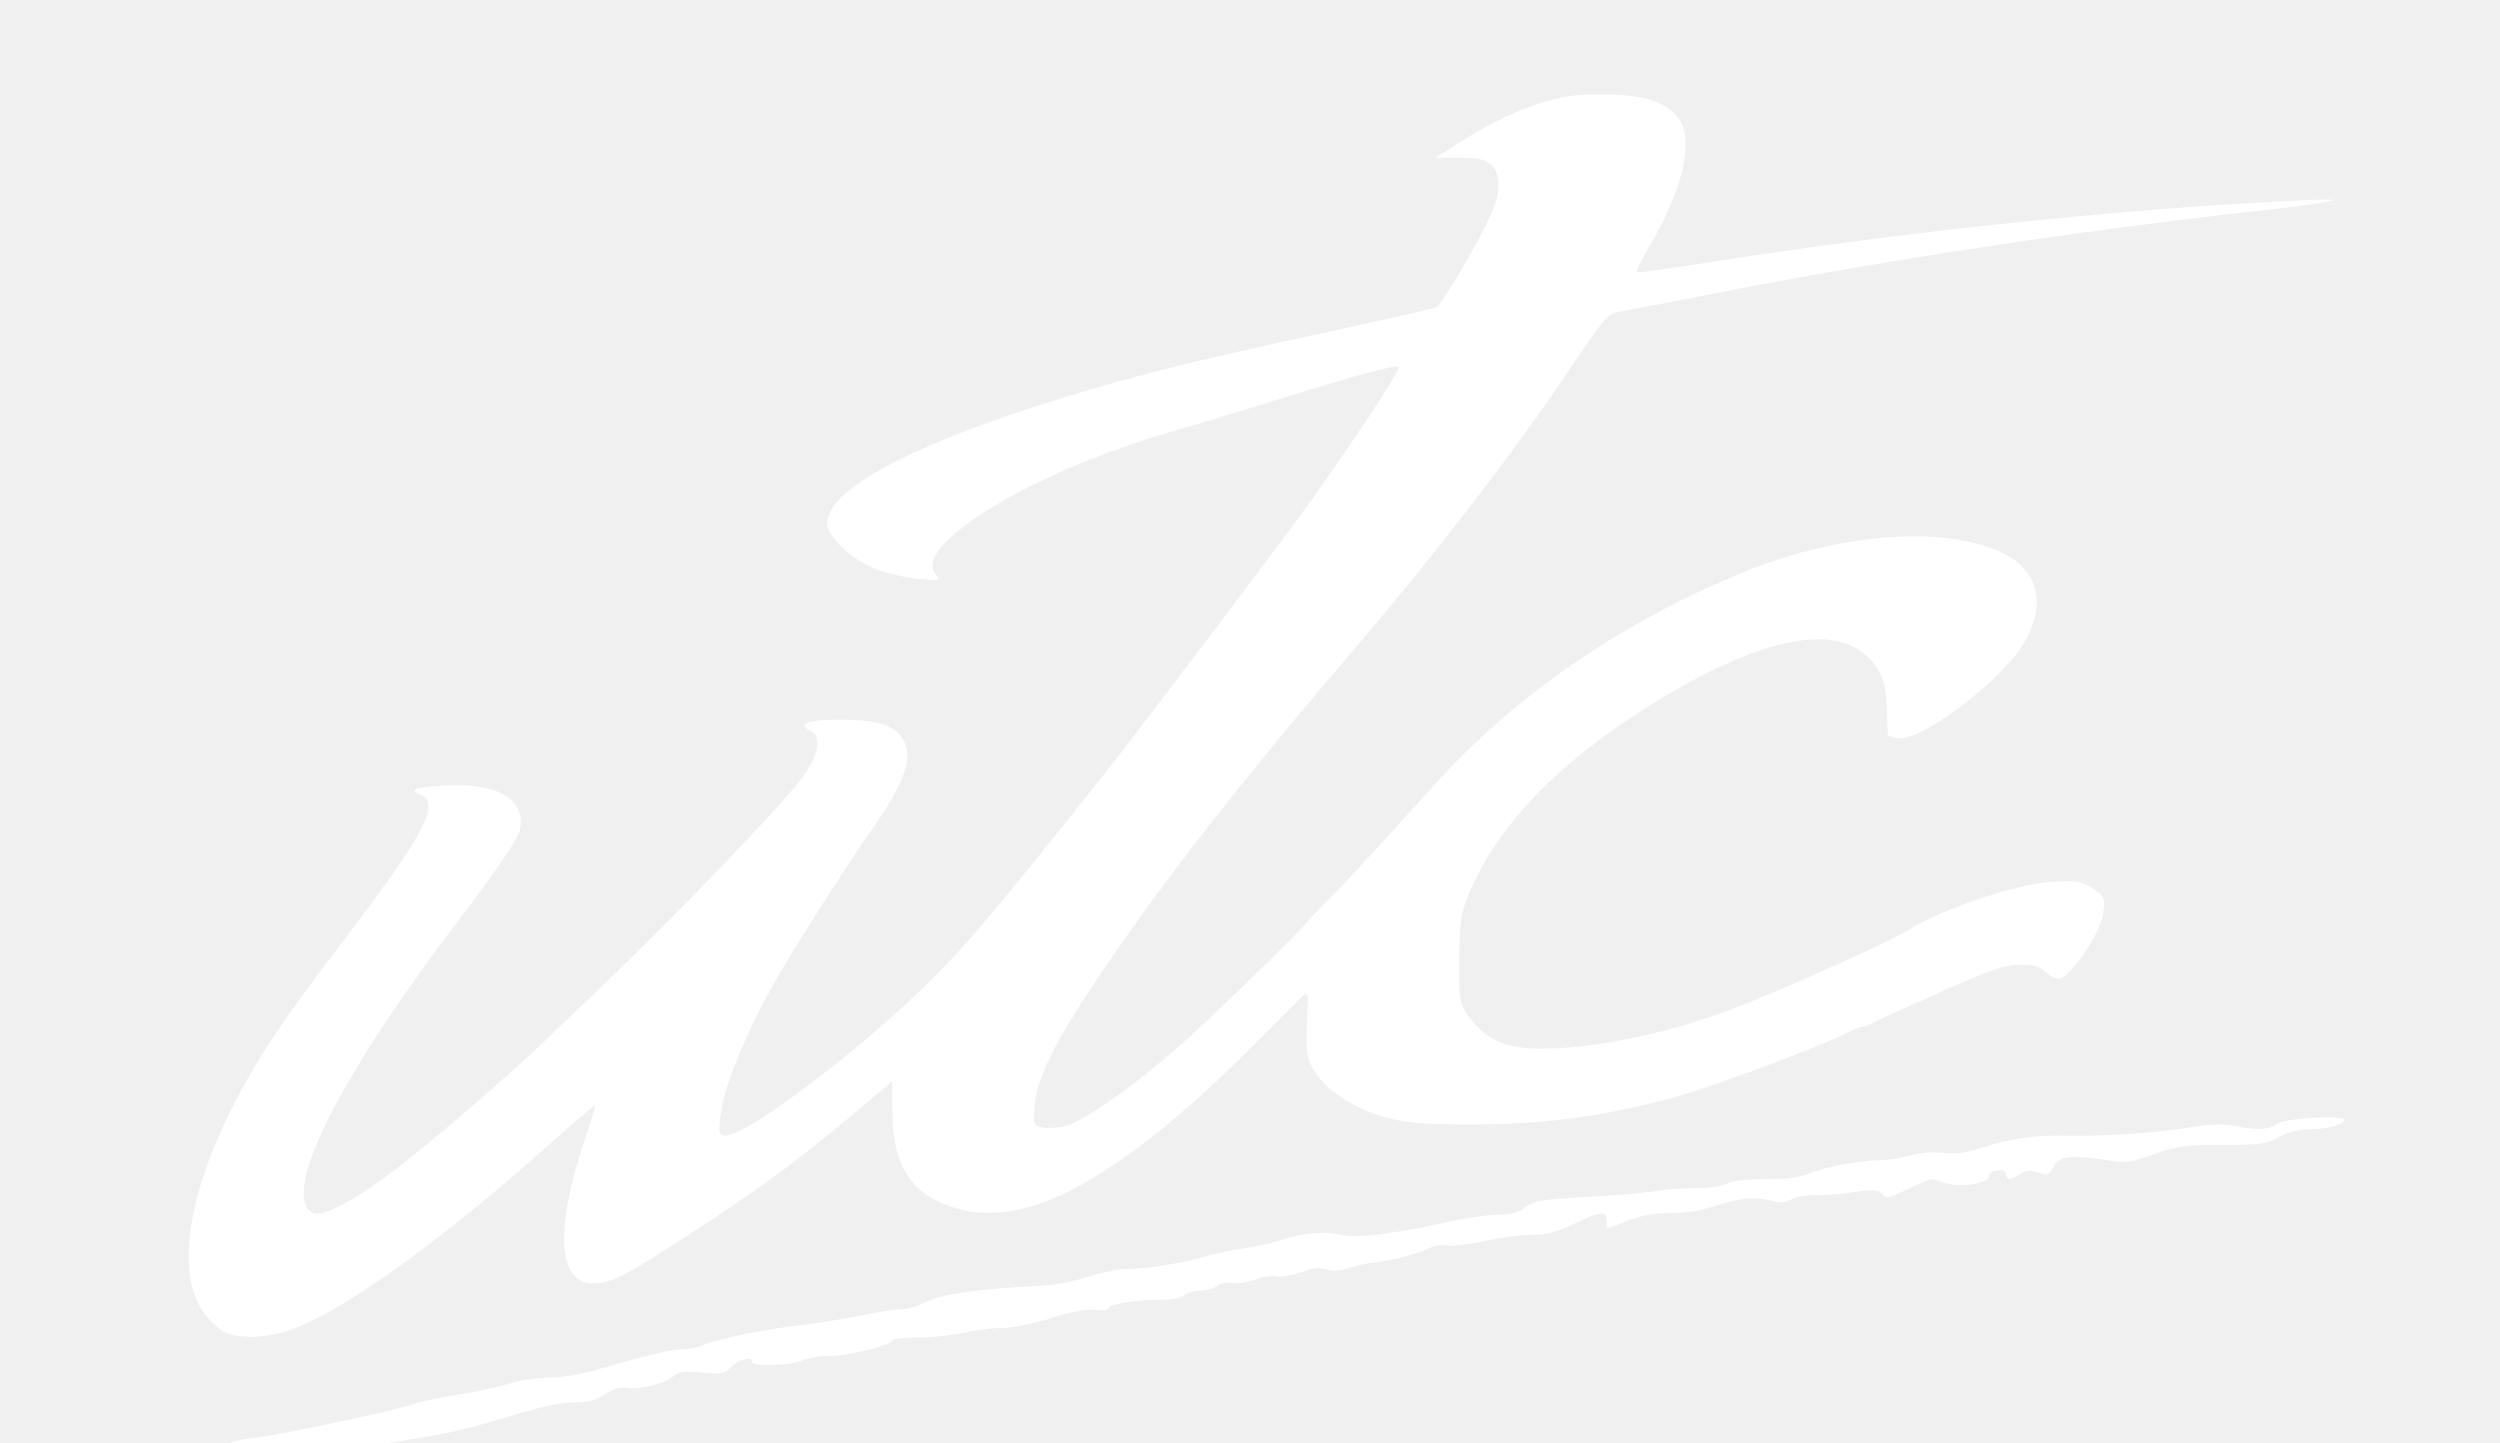
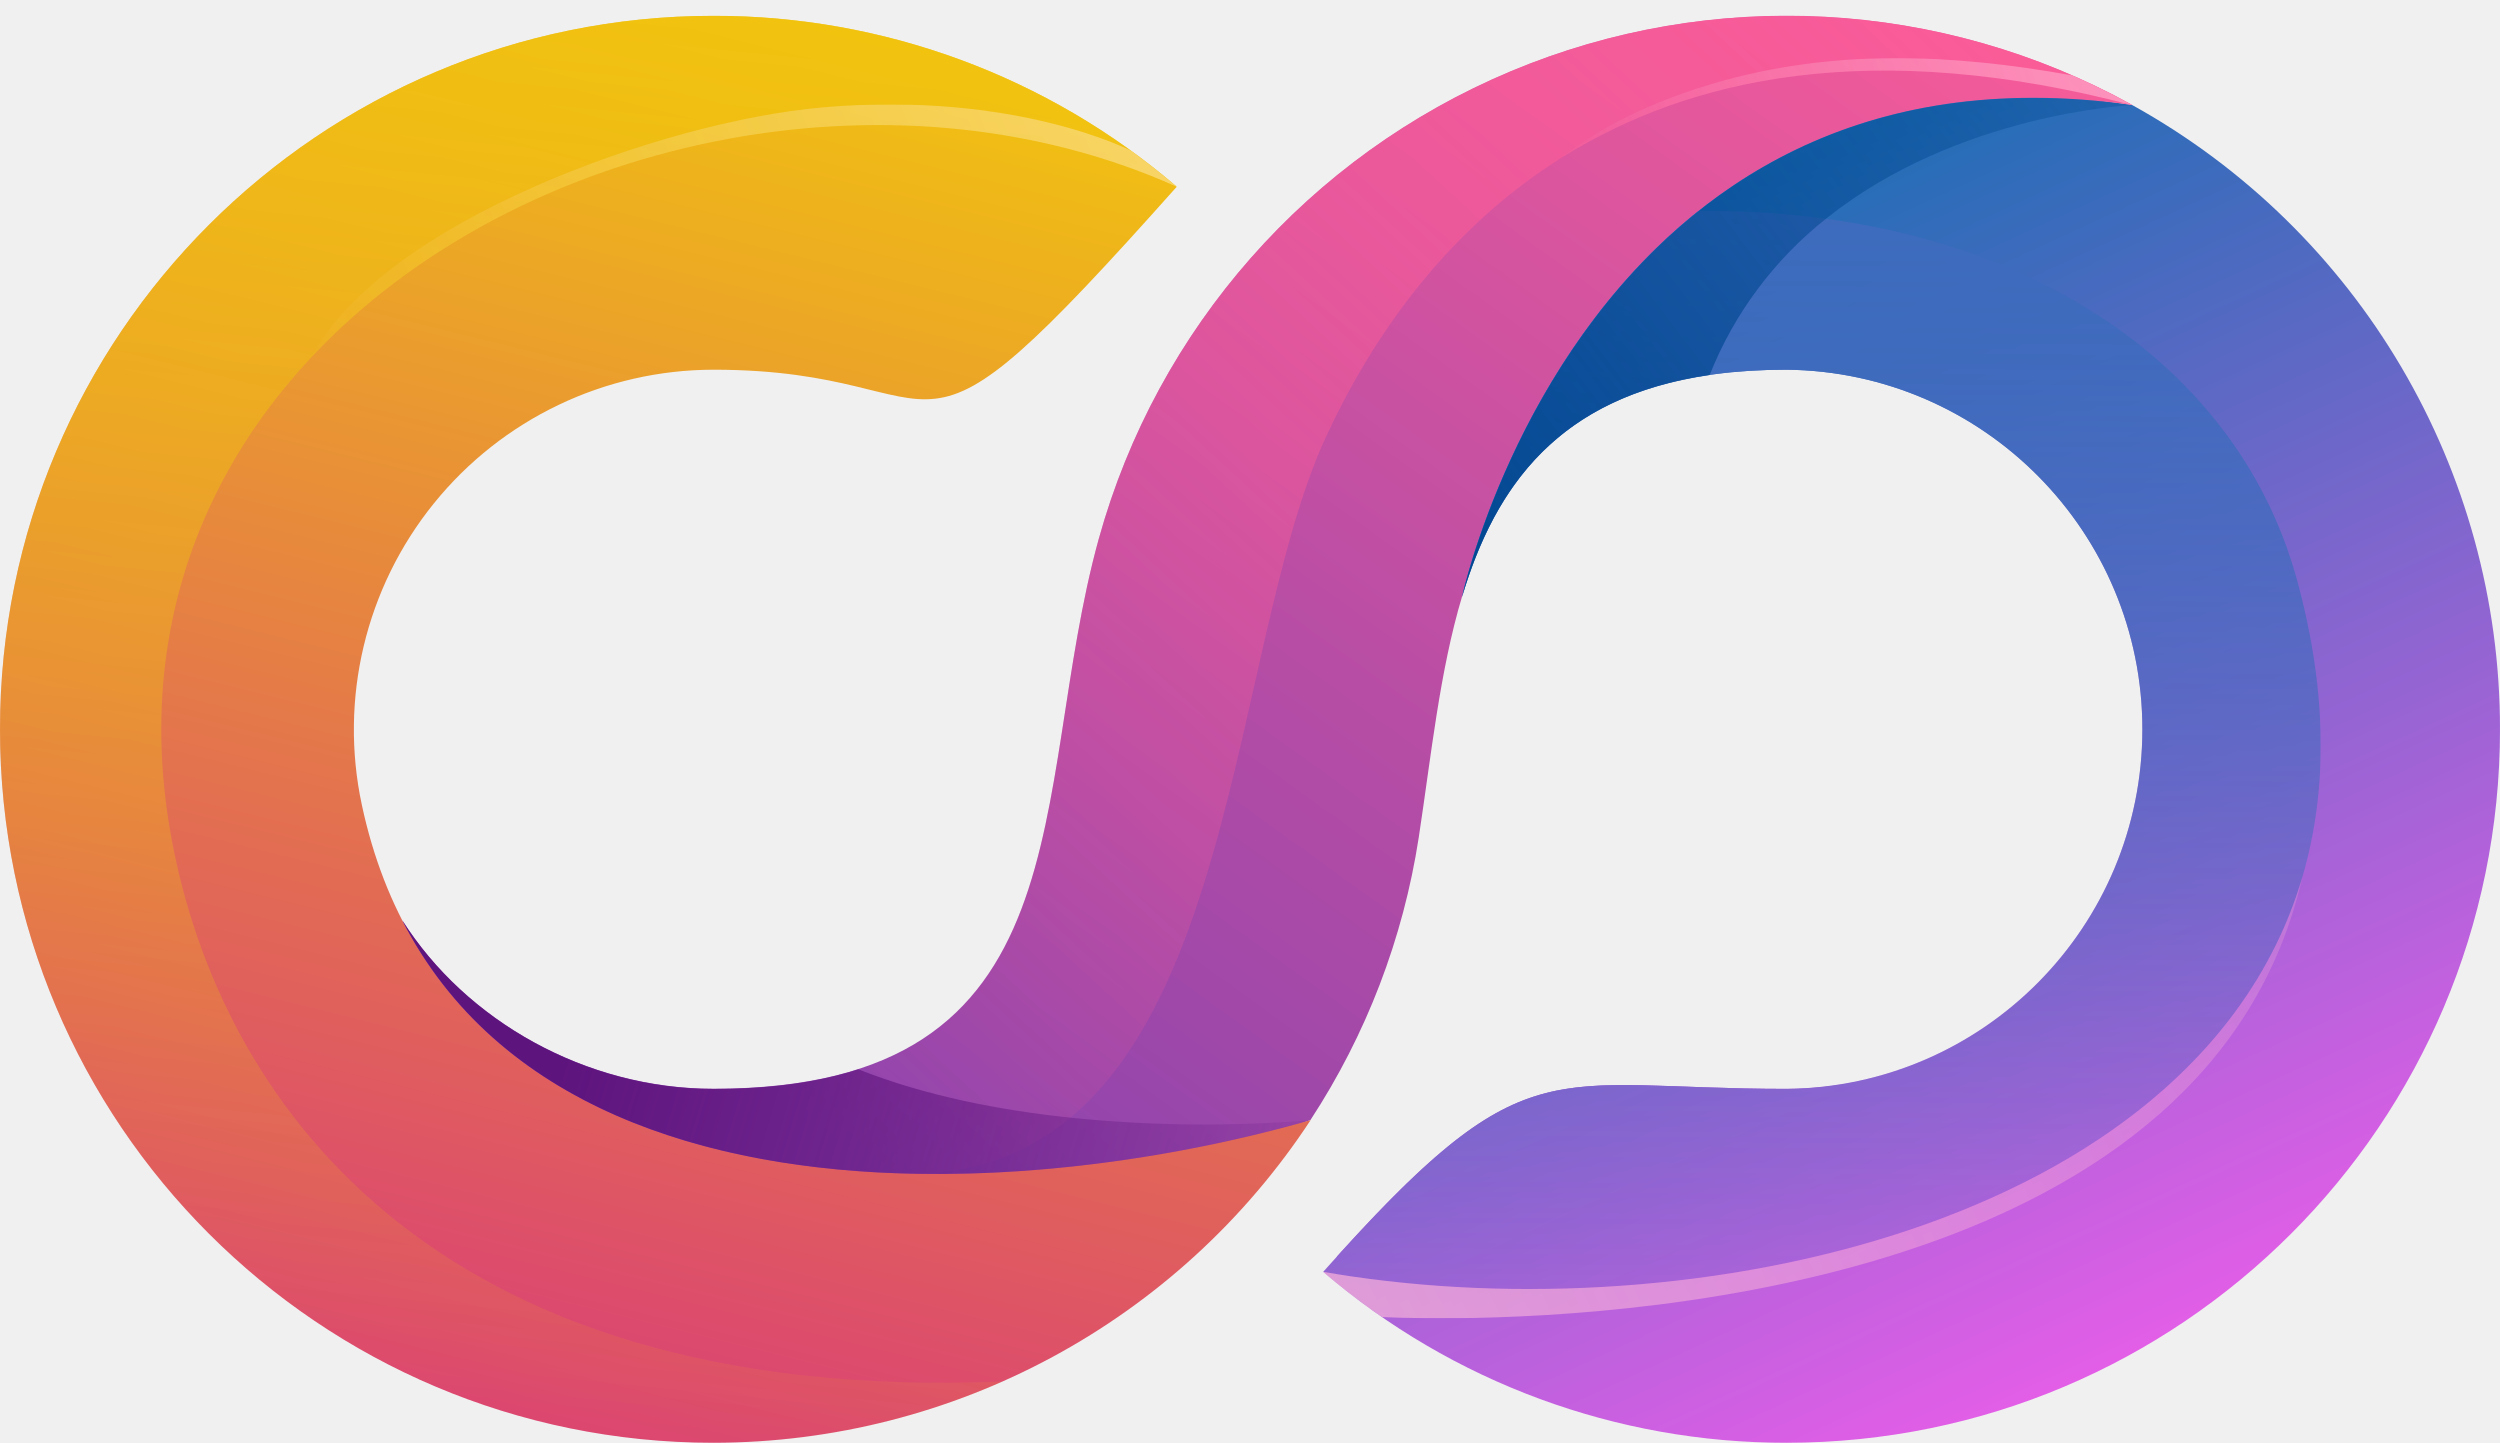
- <svg xmlns="http://www.w3.org/2000/svg" xmlns:xlink="http://www.w3.org/1999/xlink" id="Layer_2" data-name="Layer 2" viewBox="0 0 636.38 367.26" version="1.1">
-   <defs id="defs106">
-     <style id="style2">.cls-1{fill:url(#White_Black);}.cls-2{fill:url(#White_Black-2);}.cls-3{fill:url(#linear-gradient);}.cls-4{fill:url(#White_Black-3);}.cls-5{fill:url(#linear-gradient-2);}.cls-6{fill:url(#linear-gradient-3);}.cls-7{fill:url(#linear-gradient-4);}.cls-8{fill:url(#linear-gradient-5);}.cls-9{fill:url(#linear-gradient-6);}.cls-10{fill:url(#linear-gradient-7);}.cls-11{fill:url(#linear-gradient-8);}.cls-12{fill:none;clip-rule:evenodd;}.cls-13{mask:url(#mask);}.cls-14{mask:url(#mask-2);}.cls-15{mask:url(#mask-3);}.cls-16{clip-path:url(#clip-path);}.cls-17{fill:url(#linear-gradient-9);}.cls-18{clip-path:url(#clip-path-2);}.cls-19{fill:url(#linear-gradient-10);}.cls-20{clip-path:url(#clip-path-3);}.cls-21{fill:url(#linear-gradient-11);}.cls-22{clip-path:url(#clip-path-4);}.cls-23{fill:url(#linear-gradient-12);}.cls-24{mask:url(#mask-4);}.cls-25{fill:#f1c30f;}.cls-25,.cls-27,.cls-29,.cls-31,.cls-33,.cls-35,.cls-37{fill-rule:evenodd;}.cls-26{mask:url(#mask-5);}.cls-27{fill:#fa5c98;}.cls-28{mask:url(#mask-6);}.cls-29{fill:#3e6bbd;}.cls-30{mask:url(#mask-7);}.cls-31{fill:#004790;}.cls-32{mask:url(#mask-8);}.cls-33{fill:#5e147d;}.cls-34{mask:url(#mask-9);}.cls-35{fill:#fde3a7;}.cls-36{mask:url(#mask-10);}.cls-37{fill:#ffbcd8;}.cls-38{mask:url(#mask-11);}</style>
+ <svg xmlns="http://www.w3.org/2000/svg" xmlns:xlink="http://www.w3.org/1999/xlink" id="Layer_2" data-name="Layer 2" viewBox="0 0 636.38 367.26">
+   <defs>
+     <style>.cls-1{fill:url(#White_Black);}.cls-2{fill:url(#White_Black-2);}.cls-3{fill:url(#linear-gradient);}.cls-4{fill:url(#White_Black-3);}.cls-5{fill:url(#linear-gradient-2);}.cls-6{fill:url(#linear-gradient-3);}.cls-7{fill:url(#linear-gradient-4);}.cls-8{fill:url(#linear-gradient-5);}.cls-9{fill:url(#linear-gradient-6);}.cls-10{fill:url(#linear-gradient-7);}.cls-11{fill:url(#linear-gradient-8);}.cls-12{fill:none;clip-rule:evenodd;}.cls-13{mask:url(#mask);}.cls-14{mask:url(#mask-2);}.cls-15{mask:url(#mask-3);}.cls-16{clip-path:url(#clip-path);}.cls-17{fill:url(#linear-gradient-9);}.cls-18{clip-path:url(#clip-path-2);}.cls-19{fill:url(#linear-gradient-10);}.cls-20{clip-path:url(#clip-path-3);}.cls-21{fill:url(#linear-gradient-11);}.cls-22{clip-path:url(#clip-path-4);}.cls-23{fill:url(#linear-gradient-12);}.cls-24{mask:url(#mask-4);}.cls-25{fill:#f1c30f;}.cls-25,.cls-27,.cls-29,.cls-31,.cls-33,.cls-35,.cls-37{fill-rule:evenodd;}.cls-26{mask:url(#mask-5);}.cls-27{fill:#fa5c98;}.cls-28{mask:url(#mask-6);}.cls-29{fill:#3e6bbd;}.cls-30{mask:url(#mask-7);}.cls-31{fill:#004790;}.cls-32{mask:url(#mask-8);}.cls-33{fill:#5e147d;}.cls-34{mask:url(#mask-9);}.cls-35{fill:#fde3a7;}.cls-36{mask:url(#mask-10);}.cls-37{fill:#ffbcd8;}.cls-38{mask:url(#mask-11);}</style>
    <linearGradient id="White_Black" x1="-2138.9" y1="1087.01" x2="-2289.64" y2="985.74" gradientTransform="translate(668.36 -348.47) rotate(-180)" gradientUnits="userSpaceOnUse">
-       <stop offset="0" stop-color="#fff" id="stop4" />
-       <stop offset="1" stop-color="#231f20" id="stop6" />
+       <stop offset="0" stop-color="#fff" />
+       <stop offset="1" stop-color="#231f20" />
    </linearGradient>
    <linearGradient id="White_Black-2" x1="3896.96" y1="1429.35" x2="3411.13" y2="1102.96" gradientTransform="translate(-2225.15 -4460.11) rotate(90)" xlink:href="#White_Black" />
    <linearGradient id="linear-gradient" x1="-583.33" y1="1091.85" x2="-42.85" y2="814.34" gradientTransform="translate(733.54 -656.75)" gradientUnits="userSpaceOnUse">
-       <stop offset="0" stop-color="#fff" id="stop10" />
-       <stop offset="1" id="stop12" />
+       <stop offset="0" stop-color="#fff" />
+       <stop offset="1" />
    </linearGradient>
    <linearGradient id="White_Black-3" x1="4217.82" y1="300.42" x2="3731.99" y2="-25.97" gradientTransform="translate(-7226.66 -1558.42)" xlink:href="#White_Black" />
    <linearGradient id="linear-gradient-2" x1="-193.22" y1="431.66" x2="-251.35" y2="1011.38" gradientTransform="translate(380.44 -623.54)" xlink:href="#linear-gradient" />
    <linearGradient id="linear-gradient-3" x1="25.42" y1="636.74" x2="-286.55" y2="973.82" gradientTransform="translate(487.79 -695.31)" xlink:href="#linear-gradient" />
    <linearGradient id="linear-gradient-4" x1="-268.86" y1="705.34" x2="-270.91" y2="1038.28" gradientTransform="translate(733.54 -664.56)" xlink:href="#linear-gradient" />
    <linearGradient id="linear-gradient-5" x1="-401.22" y1="1001.45" x2="-164.78" y2="819.71" gradientTransform="translate(770.61 -849.38)" xlink:href="#linear-gradient" />
    <linearGradient id="linear-gradient-6" x1="-336.52" y1="937.94" x2="-135.96" y2="997.64" gradientTransform="translate(487.79 -695.27)" xlink:href="#linear-gradient" />
    <linearGradient id="linear-gradient-7" x1="-15.85" y1="855.26" x2="-387.07" y2="1017.26" gradientTransform="translate(463.68 -913.34)" xlink:href="#linear-gradient" />
    <linearGradient id="linear-gradient-8" x1="-154.65" y1="940.74" x2="-403.1" y2="1011.58" gradientTransform="translate(797.06 -966.4)" xlink:href="#linear-gradient" />
    <mask id="mask" x="2855.39" y="-1397.08" width="168.2" height="109.01" maskUnits="userSpaceOnUse">
-       <g transform="translate(0 4.03)" id="g25">
-         <rect class="cls-1" x="2860.36" y="-1391.65" width="158.25" height="90.1" transform="translate(189.55 353.92) rotate(-7.12)" id="rect23" />
+       <g transform="translate(0 4.03)">
+         <rect class="cls-1" x="2860.36" y="-1391.65" width="158.25" height="90.1" transform="translate(189.55 353.92) rotate(-7.12)" />
      </g>
    </mask>
    <mask id="mask-2" x="-3544.08" y="-1256.2" width="351.34" height="542.08" maskUnits="userSpaceOnUse">
-       <g transform="translate(0 4.03)" id="g30">
-         <rect class="cls-2" x="-3513.6" y="-1244.2" width="290.37" height="510.03" transform="translate(96.62 -425.08) rotate(-7.12)" id="rect28" />
+       <g transform="translate(0 4.03)">
+         <rect class="cls-2" x="-3513.6" y="-1244.2" width="290.37" height="510.03" transform="translate(96.62 -425.08) rotate(-7.12)" />
      </g>
    </mask>
    <mask id="mask-3" x="-3705.89" y="-1715.73" width="542.08" height="351.34" maskUnits="userSpaceOnUse">
-       <g transform="translate(0 4.03)" id="g35">
-         <rect class="cls-4" x="-3689.86" y="-1689.28" width="510.03" height="290.37" transform="translate(164.88 -437.59) rotate(-7.12)" id="rect33" />
+       <g transform="translate(0 4.03)">
+         <rect class="cls-4" x="-3689.86" y="-1689.28" width="510.03" height="290.37" transform="translate(164.88 -437.59) rotate(-7.12)" />
      </g>
    </mask>
    <clipPath id="clip-path" transform="translate(0 4.03)">
-       <path class="cls-12" d="M454.76,90.08a91.54,91.54,0,0,1,0,183.07c-61.34,0-65.95-11.81-117.93,46.57a180.9,180.9,0,0,0,117.93,43.51c100.3,0,181.62-81.32,181.62-181.62A181.57,181.57,0,0,0,542.8,22.73C373.56-4,353.46,143.3,372.19,147.79c9.74-32.53,29.82-57.71,82.57-57.71" id="path38" />
+       <path class="cls-12" d="M454.76,90.08a91.54,91.54,0,0,1,0,183.07c-61.34,0-65.95-11.81-117.93,46.57a180.9,180.9,0,0,0,117.93,43.51c100.3,0,181.62-81.32,181.62-181.62A181.57,181.57,0,0,0,542.8,22.73C373.56-4,353.46,143.3,372.19,147.79c9.74-32.53,29.82-57.71,82.57-57.71" />
    </clipPath>
    <linearGradient id="linear-gradient-9" x1="405.82" y1="8.41" x2="573.35" y2="371.77" gradientUnits="userSpaceOnUse">
-       <stop offset="0" stop-color="#0070ad" id="stop41" />
-       <stop offset="1" stop-color="#fa5ced" id="stop43" />
+       <stop offset="0" stop-color="#0070ad" />
+       <stop offset="1" stop-color="#fa5ced" />
    </linearGradient>
    <clipPath id="clip-path-2" transform="translate(0 4.03)">
-       <path class="cls-12" d="M544.69,164.5a91.6,91.6,0,0,1-89.93,108.65c-59.94,0-65.72-11.26-114.47,42.71l11.5,15.36h0c.21,0,206.25,12.06,234.34-112.22,7.21-31.92-10.78-48.08-41.45-54.51" id="path46" />
+       <path class="cls-12" d="M544.69,164.5a91.6,91.6,0,0,1-89.93,108.65c-59.94,0-65.72-11.26-114.47,42.71l11.5,15.36h0c.21,0,206.25,12.06,234.34-112.22,7.21-31.92-10.78-48.08-41.45-54.51" />
    </clipPath>
    <linearGradient id="linear-gradient-10" x1="361.26" y1="28.96" x2="528.78" y2="392.32" xlink:href="#linear-gradient-9" />
    <clipPath id="clip-path-3" transform="translate(0 4.03)">
-       <path class="cls-12" d="M279.7,133.11c-18,65-1.94,140-98.09,140-32.53,0-63-17.31-79.21-42.88,16.37,47.79,72.45,110.89,231.18,50.84a181.75,181.75,0,0,0,27.56-71.9c3.15-20.6,5.31-42.28,11.05-61.42,0,0,31.2-144.66,170.61-125.06A181.74,181.74,0,0,0,279.7,133.11" id="path50" />
+       <path class="cls-12" d="M279.7,133.11c-18,65-1.94,140-98.09,140-32.53,0-63-17.31-79.21-42.88,16.37,47.79,72.45,110.89,231.18,50.84a181.75,181.75,0,0,0,27.56-71.9c3.15-20.6,5.31-42.28,11.05-61.42,0,0,31.2-144.66,170.61-125.06A181.74,181.74,0,0,0,279.7,133.11" />
    </clipPath>
    <linearGradient id="linear-gradient-11" x1="477.57" y1="-40.66" x2="238.51" y2="291.41" gradientUnits="userSpaceOnUse">
-       <stop offset="0" stop-color="#fa5c98" id="stop53" />
-       <stop offset="1" stop-color="#8e44ad" id="stop55" />
+       <stop offset="0" stop-color="#fa5c98" />
+       <stop offset="1" stop-color="#8e44ad" />
    </linearGradient>
    <clipPath id="clip-path-4" transform="translate(0 4.03)">
-       <path class="cls-12" d="M333.58,281.11C251,304.74,115.23,308.84,92.11,200.88a91.62,91.62,0,0,1,89.5-110.8c66.28,0,45.13,35.19,117.93-46.57A180.88,180.88,0,0,0,181.61,0C81.32,0,0,81.32,0,181.61S81.32,363.23,181.61,363.23a182,182,0,0,0,152-82.12" id="path58" />
+       <path class="cls-12" d="M333.58,281.11C251,304.74,115.23,308.84,92.11,200.88a91.62,91.62,0,0,1,89.5-110.8c66.28,0,45.13,35.19,117.93-46.57A180.88,180.88,0,0,0,181.61,0C81.32,0,0,81.32,0,181.61S81.32,363.23,181.61,363.23a182,182,0,0,0,152-82.12" />
    </clipPath>
    <linearGradient id="linear-gradient-12" x1="211.81" y1="3.38" x2="121.72" y2="368.07" gradientUnits="userSpaceOnUse">
-       <stop offset="0" stop-color="#f1c40f" id="stop61" />
-       <stop offset="1" stop-color="#da3c78" id="stop63" />
+       <stop offset="0" stop-color="#f1c40f" />
+       <stop offset="1" stop-color="#da3c78" />
    </linearGradient>
    <mask id="mask-4" x="0" y="4.03" width="299.54" height="363.23" maskUnits="userSpaceOnUse">
-       <g transform="translate(0 4.03)" id="g68">
-         <rect class="cls-5" width="299.54" height="363.23" id="rect66" />
+       <g transform="translate(0 4.03)">
+         <rect class="cls-5" width="299.54" height="363.23" />
      </g>
    </mask>
    <mask id="mask-5" x="102.4" y="4.03" width="440.4" height="294.77" maskUnits="userSpaceOnUse">
-       <g transform="translate(0 4.03)" id="g73">
-         <rect class="cls-6" x="102.4" width="440.4" height="294.77" id="rect71" />
+       <g transform="translate(0 4.03)">
+         <rect class="cls-6" x="102.4" width="440.4" height="294.77" />
      </g>
    </mask>
    <mask id="mask-6" x="336.83" y="53.7" width="253.92" height="274.42" maskUnits="userSpaceOnUse">
-       <g transform="translate(0 4.03)" id="g78">
-         <rect class="cls-7" x="336.83" y="49.68" width="253.92" height="274.42" id="rect76" />
+       <g transform="translate(0 4.03)">
+         <rect class="cls-7" x="336.83" y="49.68" width="253.92" height="274.42" />
      </g>
    </mask>
    <mask id="mask-7" x="372.19" y="24.93" width="170.61" height="126.89" maskUnits="userSpaceOnUse">
-       <g transform="translate(0 4.03)" id="g83">
-         <rect class="cls-8" x="372.19" y="20.9" width="170.61" height="126.89" id="rect81" />
+       <g transform="translate(0 4.03)">
+         <rect class="cls-8" x="372.19" y="20.9" width="170.61" height="126.89" />
      </g>
    </mask>
    <mask id="mask-8" x="102.4" y="234.29" width="231.18" height="64.54" maskUnits="userSpaceOnUse">
-       <g transform="translate(0 4.03)" id="g88">
-         <rect class="cls-9" x="102.4" y="230.27" width="231.18" height="64.54" id="rect86" />
+       <g transform="translate(0 4.03)">
+         <rect class="cls-9" x="102.4" y="230.27" width="231.18" height="64.54" />
      </g>
    </mask>
    <mask id="mask-9" x="79.4" y="26.58" width="220.15" height="64.23" maskUnits="userSpaceOnUse">
-       <g transform="translate(0 4.03)" id="g93">
-         <rect class="cls-10" x="79.4" y="22.55" width="220.15" height="64.23" id="rect91" />
+       <g transform="translate(0 4.03)">
+         <rect class="cls-10" x="79.4" y="22.55" width="220.15" height="64.23" />
      </g>
    </mask>
    <mask id="mask-10" x="397.42" y="14.79" width="145.38" height="25.4" maskUnits="userSpaceOnUse">
-       <g transform="translate(0 4.03)" id="g98">
-         <rect class="cls-11" x="397.42" y="10.77" width="145.38" height="25.4" id="rect96" />
+       <g transform="translate(0 4.03)">
+         <rect class="cls-11" x="397.42" y="10.77" width="145.38" height="25.4" />
      </g>
    </mask>
    <mask id="mask-11" x="336.83" y="223.04" width="249.31" height="112.54" maskUnits="userSpaceOnUse">
-       <g transform="translate(0 4.03)" id="g103">
-         <rect class="cls-3" x="336.83" y="219.01" width="249.31" height="112.54" id="rect101" />
+       <g transform="translate(0 4.03)">
+         <rect class="cls-3" x="336.83" y="219.01" width="249.31" height="112.54" />
      </g>
    </mask>
  </defs>
-   <path style="fill:#ffffff;stroke-width:0.972" d="m 49.2,373.959 c -2.176,-1.733 -0.358,-3.665 4.206,-4.472 1.883,-0.333 3.851,-1.11 4.373,-1.727 0.522,-0.617 3.327,-1.357 6.232,-1.645 6.096,-0.604 36.095,-6.941 41.332,-8.73 1.942,-0.664 7.145,-1.761 11.563,-2.438 4.417,-0.677 10.188,-1.919 12.823,-2.761 2.635,-0.841 7.262,-1.53 10.282,-1.53 3.943,0 8.85,-1.001 17.406,-3.551 6.553,-1.953 13.543,-3.553 15.534,-3.555 1.99,-0.003 4.781,-0.542 6.202,-1.199 3.26,-1.509 15.368,-3.963 25.292,-5.126 4.191,-0.491 10.915,-1.576 14.941,-2.41 4.027,-0.834 8.588,-1.522 10.137,-1.527 1.549,-0.005 4.315,-0.844 6.148,-1.863 3.442,-1.914 14.538,-3.513 28.148,-4.056 4.019,-0.16 9.137,-1.073 12.972,-2.313 3.484,-1.126 8.021,-2.048 10.083,-2.048 5.014,0 14.047,-1.45 19.919,-3.198 2.63,-0.783 6.933,-1.675 9.562,-1.984 2.63,-0.309 6.875,-1.257 9.434,-2.108 5.826,-1.937 11.552,-2.433 15.786,-1.37 3.663,0.92 14.773,-0.455 27.374,-3.387 3.945,-0.918 9.397,-1.693 12.116,-1.723 3.706,-0.041 5.522,-0.526 7.254,-1.938 2.058,-1.678 3.737,-1.962 15.377,-2.597 7.186,-0.392 14.949,-1.053 17.25,-1.469 2.301,-0.416 6.905,-0.758 10.23,-0.761 3.457,-0.003 7.041,-0.501 8.367,-1.164 1.474,-0.737 5.165,-1.169 10.123,-1.185 5.04,-0.017 8.734,-0.456 10.432,-1.243 3.516,-1.628 13.103,-3.503 17.962,-3.514 2.158,-0.005 5.874,-0.547 8.259,-1.206 2.708,-0.748 5.851,-1.009 8.375,-0.696 2.839,0.352 5.535,0.027 9.073,-1.093 8.43,-2.669 13.646,-3.445 22.073,-3.281 10.052,0.195 22.675,-0.655 31.714,-2.136 5.179,-0.849 8.032,-0.929 11.355,-0.319 6.208,1.139 8.306,1.03 10.738,-0.559 2.288,-1.495 17.009,-2.341 17.009,-0.978 0,1.194 -4.347,2.361 -8.795,2.361 -2.705,0 -5.419,0.694 -7.722,1.975 -3.21,1.785 -4.581,1.975 -14.267,1.975 -9.621,0 -11.404,0.243 -17.45,2.375 -6.061,2.137 -7.243,2.297 -11.823,1.599 -9.491,-1.447 -12.471,-1.105 -13.896,1.597 -1.132,2.146 -1.551,2.313 -3.802,1.517 -2.008,-0.71 -2.961,-0.637 -4.617,0.353 -2.639,1.579 -3.691,1.58 -3.691,0.005 0,-0.758 -0.815,-1.139 -2.092,-0.977 -1.15,0.146 -2.092,0.719 -2.092,1.272 0,2.353 -8.099,3.392 -12.45,1.596 -2.343,-0.967 -2.111,-1.034 -10.7,3.059 -2.588,1.233 -2.949,1.24 -4.232,0.081 -1.175,-1.062 -2.265,-1.136 -6.733,-0.456 -2.932,0.446 -7.435,0.8 -10.006,0.785 -2.571,-0.015 -5.465,0.496 -6.429,1.133 -1.014,0.67 -2.572,0.926 -3.692,0.607 -4.923,-1.403 -8.676,-1.206 -14.679,0.771 -4.217,1.389 -8.191,2.06 -12.191,2.06 -4.201,0 -7.451,0.587 -11.121,2.008 l -5.185,2.008 v -2.008 c 0,-2.678 -1.583,-2.535 -8.367,0.757 -4.349,2.11 -6.873,2.765 -10.657,2.765 -2.727,0 -8.215,0.725 -12.195,1.611 -3.981,0.886 -8.306,1.387 -9.61,1.114 -1.392,-0.292 -3.201,-0.005 -4.379,0.697 -2.075,1.236 -11.538,3.655 -14.376,3.676 -0.887,0.008 -3.408,0.575 -5.603,1.263 -2.848,0.893 -4.6,1.027 -6.116,0.466 -1.552,-0.574 -3.326,-0.381 -6.579,0.716 -2.45,0.826 -5.244,1.302 -6.209,1.057 -0.965,-0.245 -3.443,0.132 -5.508,0.838 -2.064,0.706 -4.726,1.079 -5.916,0.829 -1.217,-0.255 -2.822,0.072 -3.673,0.749 -0.831,0.661 -2.723,1.203 -4.206,1.203 -1.483,0 -3.344,0.517 -4.137,1.148 -0.793,0.631 -2.876,1.136 -4.629,1.121 -6.25,-0.053 -14.543,1.111 -14.543,2.042 0,0.6 -1.304,0.819 -3.569,0.599 -2.38,-0.231 -6.136,0.472 -11.28,2.112 -4.433,1.413 -9.649,2.463 -12.269,2.469 -2.507,0.008 -6.963,0.565 -9.903,1.241 -2.94,0.676 -8.184,1.23 -11.654,1.23 -3.47,0 -6.309,0.259 -6.309,0.576 0,1.213 -11.053,4.052 -15.87,4.076 -2.776,0.015 -6.092,0.547 -7.368,1.185 -2.603,1.301 -12.621,1.594 -12.621,0.37 0,-1.534 -3.337,-0.764 -5.31,1.226 -1.824,1.839 -2.481,1.969 -7.481,1.473 -4.642,-0.46 -5.776,-0.301 -7.402,1.038 -2.293,1.889 -8.612,3.41 -11.845,2.851 -1.478,-0.255 -3.438,0.339 -5.406,1.64 -2.283,1.509 -4.324,2.04 -7.836,2.04 -2.911,0 -8.278,1.077 -13.87,2.785 -10.493,3.203 -17.376,4.951 -23.326,5.922 -4.396,0.718 -10.576,1.77 -21.516,3.662 -3.616,0.625 -10.608,2.044 -15.539,3.151 -11.889,2.671 -20.498,3.225 -22.713,1.461 z m 8.666,-34.535 c -1.48,-0.472 -4.167,-2.847 -5.972,-5.279 -6.978,-9.405 -4.382,-29.036 6.795,-51.368 6.465,-12.919 12.501,-22.017 28.858,-43.499 20.681,-27.162 24.782,-35.015 19.338,-37.028 -3.175,-1.174 -0.97,-1.941 6.628,-2.304 13.564,-0.648 20.563,3.629 18.782,11.479 -0.467,2.056 -6.293,10.668 -14.326,21.176 -31.677,41.433 -46.822,71.51 -38.347,76.158 2.061,1.131 8.858,-2.225 18.297,-9.032 8.377,-6.041 29.916,-24.373 39.933,-33.986 3.622,-3.476 8.829,-8.452 11.573,-11.059 22.223,-21.116 51.906,-52 55.693,-57.946 3.535,-5.551 3.923,-9.398 1.085,-10.769 -3.493,-1.688 -0.608,-2.774 7.369,-2.774 9.06,0 13.297,1.103 15.614,4.064 3.767,4.814 1.738,11.211 -7.855,24.768 -4.548,6.428 -16.671,25.323 -22.046,34.362 -8.427,14.171 -14.774,29.114 -15.854,37.324 -0.617,4.695 -0.456,5.332 1.354,5.332 5.132,0 31.871,-19.941 49.45,-36.879 11.107,-10.702 17.451,-18.164 46.855,-55.115 8.653,-10.875 46.821,-61.366 53.069,-70.204 12.993,-18.38 22.528,-32.986 21.833,-33.446 -0.902,-0.596 -11.138,2.193 -32.466,8.847 -8.546,2.666 -17.959,5.522 -20.918,6.346 -19.165,5.337 -36.858,12.551 -49.382,20.135 -12.762,7.728 -18.012,13.822 -15.054,17.475 1.326,1.637 1.204,1.669 -4.357,1.165 -3.146,-0.285 -8.091,-1.437 -10.99,-2.559 -6.036,-2.338 -12.256,-8.208 -12.256,-11.568 0,-8.242 19.383,-19.016 54.387,-30.232 20.184,-6.467 36.677,-10.665 71.191,-18.12 15.488,-3.345 28.728,-6.323 29.422,-6.617 1.357,-0.575 10.878,-16.728 14.02,-23.784 2.419,-5.433 2.438,-10.264 0.049,-12.517 -1.507,-1.422 -3.042,-1.762 -8.068,-1.789 l -6.208,-0.033 8.589,-5.379 c 5.153,-3.227 11.833,-6.445 16.697,-8.044 7.016,-2.306 9.32,-2.667 17.11,-2.684 10.582,-0.025 16.486,1.851 19.633,6.234 3.891,5.419 0.99,17.94 -7.506,32.4 -2.025,3.447 -3.454,6.418 -3.174,6.602 0.279,0.185 8.473,-0.93 18.208,-2.477 49.449,-7.858 106.526,-13.806 152.173,-15.859 12.764,-0.574 6.87,0.611 -15.339,3.085 -42.856,4.773 -93.983,12.552 -133.477,20.31 -11.176,2.195 -22.281,4.337 -24.678,4.759 -4.77,0.84 -3.361,-0.774 -17.779,20.365 -12.166,17.837 -31.821,43.204 -49.578,63.984 -31.181,36.491 -50.363,61.053 -66.843,85.591 -10.715,15.954 -15.284,25.062 -15.965,31.826 -0.515,5.118 -0.347,5.689 1.814,6.142 1.31,0.275 3.932,0.121 5.827,-0.341 5.003,-1.221 19.508,-11.59 31.476,-22.502 9.133,-8.327 28.281,-27.014 29.943,-29.221 0.329,-0.438 3.053,-3.284 6.051,-6.325 5.037,-5.108 10.732,-11.287 26.579,-28.832 20.703,-22.923 48.07,-41.701 79.13,-54.294 25.086,-10.171 52.499,-11.873 66.628,-4.136 8.197,4.489 9.847,12.977 4.337,22.315 -5.406,9.162 -24.971,24.267 -31.431,24.267 -1.692,0 -3.137,-0.444 -3.21,-0.987 -0.073,-0.543 -0.217,-3.831 -0.32,-7.307 -0.136,-4.602 -0.89,-7.334 -2.774,-10.051 -8.307,-11.982 -28.831,-8.203 -58.802,10.826 -22.005,13.971 -36.385,28.739 -43.877,45.064 -2.863,6.238 -3.265,8.457 -3.358,18.552 -0.1,10.82 0.066,11.688 2.953,15.404 4.234,5.451 9.167,7.493 18.098,7.493 13.242,0 30.958,-3.625 47.548,-9.728 10.682,-3.93 41.533,-17.703 45.446,-20.289 8.037,-5.311 28.127,-12.059 37.193,-12.493 6.203,-0.297 7.179,-0.122 10.095,1.805 2.962,1.958 3.171,2.499 2.535,6.572 -0.746,4.776 -7.926,15.477 -10.888,16.228 -0.984,0.25 -2.505,-0.381 -3.611,-1.496 -1.488,-1.501 -2.948,-1.927 -6.603,-1.927 -3.926,0 -7.286,1.155 -20.592,7.075 -8.745,3.891 -16.549,7.446 -17.343,7.899 -0.794,0.453 -1.819,0.824 -2.278,0.824 -0.459,0 -2.499,0.833 -4.533,1.85 -7.474,3.738 -35.051,13.929 -44.278,16.361 -17.505,4.615 -31.707,6.526 -49.069,6.603 -12.098,0.053 -16.907,-0.247 -21.719,-1.357 -8.357,-1.927 -16.158,-6.621 -19.477,-11.72 -2.35,-3.61 -2.628,-5.17 -2.243,-12.591 0.433,-8.352 0.409,-8.441 -1.701,-6.376 -1.177,1.152 -7.123,7.086 -13.212,13.186 -26.229,26.276 -48.028,40.422 -63.601,41.276 -4.927,0.27 -7.645,-0.049 -11.839,-1.391 -10.326,-3.303 -15.028,-10.658 -15.15,-23.697 l -0.078,-8.321 -3.184,2.718 c -18.716,15.979 -28.659,23.43 -48.195,36.12 -15.64,10.159 -19.079,12.013 -23.329,12.574 -10.369,1.37 -11.664,-12.683 -3.401,-36.891 1.54,-4.511 2.667,-8.291 2.505,-8.4 -0.162,-0.109 -6.166,5.042 -13.342,11.448 -26.044,23.249 -51.663,41.512 -64.107,45.702 -5.977,2.012 -11.749,2.345 -16.178,0.934 z" id="path569" />
+   <g class="cls-16">
+     <rect class="cls-17" x="336.83" width="299.54" height="367.26" />
+   </g>
+   <g class="cls-18">
+     <rect class="cls-19" x="340.29" y="168.53" width="253.06" height="178.8" />
+   </g>
+   <g class="cls-20">
+     <rect class="cls-21" x="102.4" y="4.03" width="440.4" height="341.16" />
+   </g>
+   <g class="cls-22">
+     <rect class="cls-23" y="4.03" width="333.58" height="363.23" />
+   </g>
+   <g class="cls-24">
+     <path class="cls-25" d="M43.67,209.48c-25.56-138.27,142-217.19,255.87-166A180.88,180.88,0,0,0,181.61,0C81.32,0,0,81.32,0,181.61S81.32,363.23,181.61,363.23a180.93,180.93,0,0,0,73.75-15.6c-147.52,6-199.78-73.74-211.69-138.15" transform="translate(0 4.03)" />
+   </g>
+   <g class="cls-26">
+     <path class="cls-27" d="M233.63,294.77c81.76-2.53,77.28-130.1,103.94-187.69C360.55,57.47,416-10.48,542.8,22.73A181.74,181.74,0,0,0,279.7,133.11c-18,65-1.94,140-98.09,140-32.53,0-63-17.31-79.21-42.88,24.14,47.12,76.89,63.59,131.23,64.5" transform="translate(0 4.03)" />
+   </g>
+   <g class="cls-28">
+     <path class="cls-29" d="M454.76,90.08a91.54,91.54,0,0,1,0,183.07c-61.34,0-65.95-11.81-117.93,46.57,116.29,20.22,288.53-28.19,247.82-176.33C568.88,86,510,48.83,432.35,49.69c-47.08,37.44-60.16,98.1-60.16,98.1,9.74-32.53,29.82-57.71,82.57-57.71" transform="translate(0 4.03)" />
+   </g>
+   <g class="cls-30">
+     <path class="cls-31" d="M464.8,51.65c33.71-27,78-28.92,78-28.92-49.13-6.91-84.82,6.59-110.45,27-47.08,37.44-60.16,98.1-60.16,98.1,8.43-28.16,24.61-50.81,63-56.39A96,96,0,0,1,464.8,51.65" transform="translate(0 4.03)" />
+   </g>
+   <g class="cls-32">
+     <path class="cls-33" d="M272.49,280.47c-17.69-1.85-36.86-5.49-54-12.31-10,3.22-22.11,5-36.86,5-32.53,0-63-17.31-79.21-42.88,24.14,47.12,76.89,63.59,131.23,64.5,35.08.58,70.82-5.33,99.95-13.66a334.28,334.28,0,0,1-61.09-.64" transform="translate(0 4.03)" />
+   </g>
+   <g class="cls-34">
+     <path class="cls-35" d="M288,34.39S258.62,19,209.26,23.32c-40.4,3.54-112,29.24-129.86,63.46,52.11-55.46,147.16-76.1,220.14-43.27q-5.6-4.78-11.58-9.12" transform="translate(0 4.03)" />
+   </g>
+   <g class="cls-36">
+     <path class="cls-37" d="M527.53,15.17c-30.83-5.57-61.07-6.82-91.22,2-11.37,3.32-26.49,9.17-38.89,19,32.82-20.62,79.45-30.7,145.38-13.43q-7.42-4.12-15.27-7.56" transform="translate(0 4.03)" />
+   </g>
+   <g class="cls-38">
+     <path class="cls-37" d="M370.12,331.53c51.11-.43,193-10.9,216-112.52C560.87,305.56,437,334.52,344,320.88c-2.42-.36-4.83-.75-7.21-1.16a182.2,182.2,0,0,0,15,11.5h0s6.92.4,18.32.3" transform="translate(0 4.03)" />
+   </g>
</svg>
